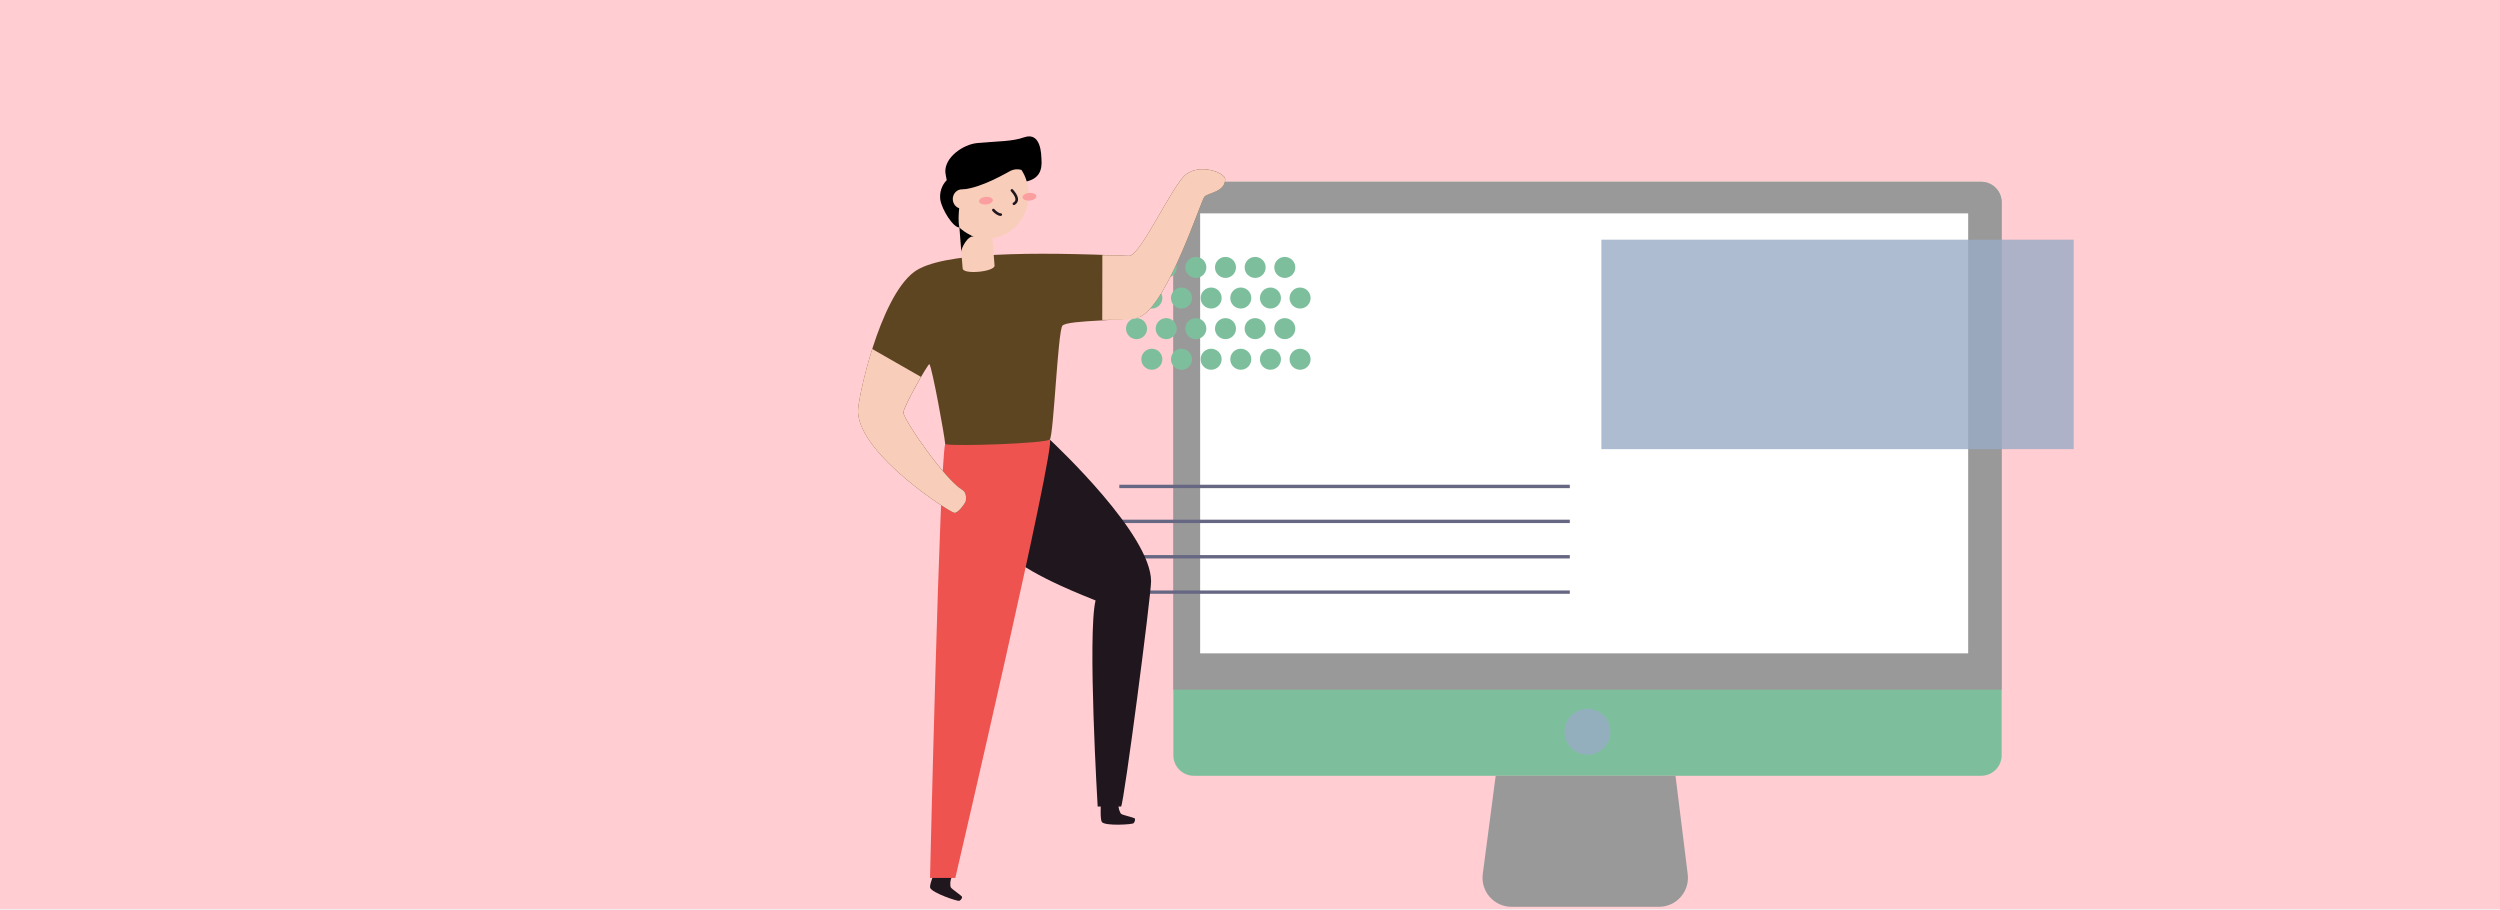
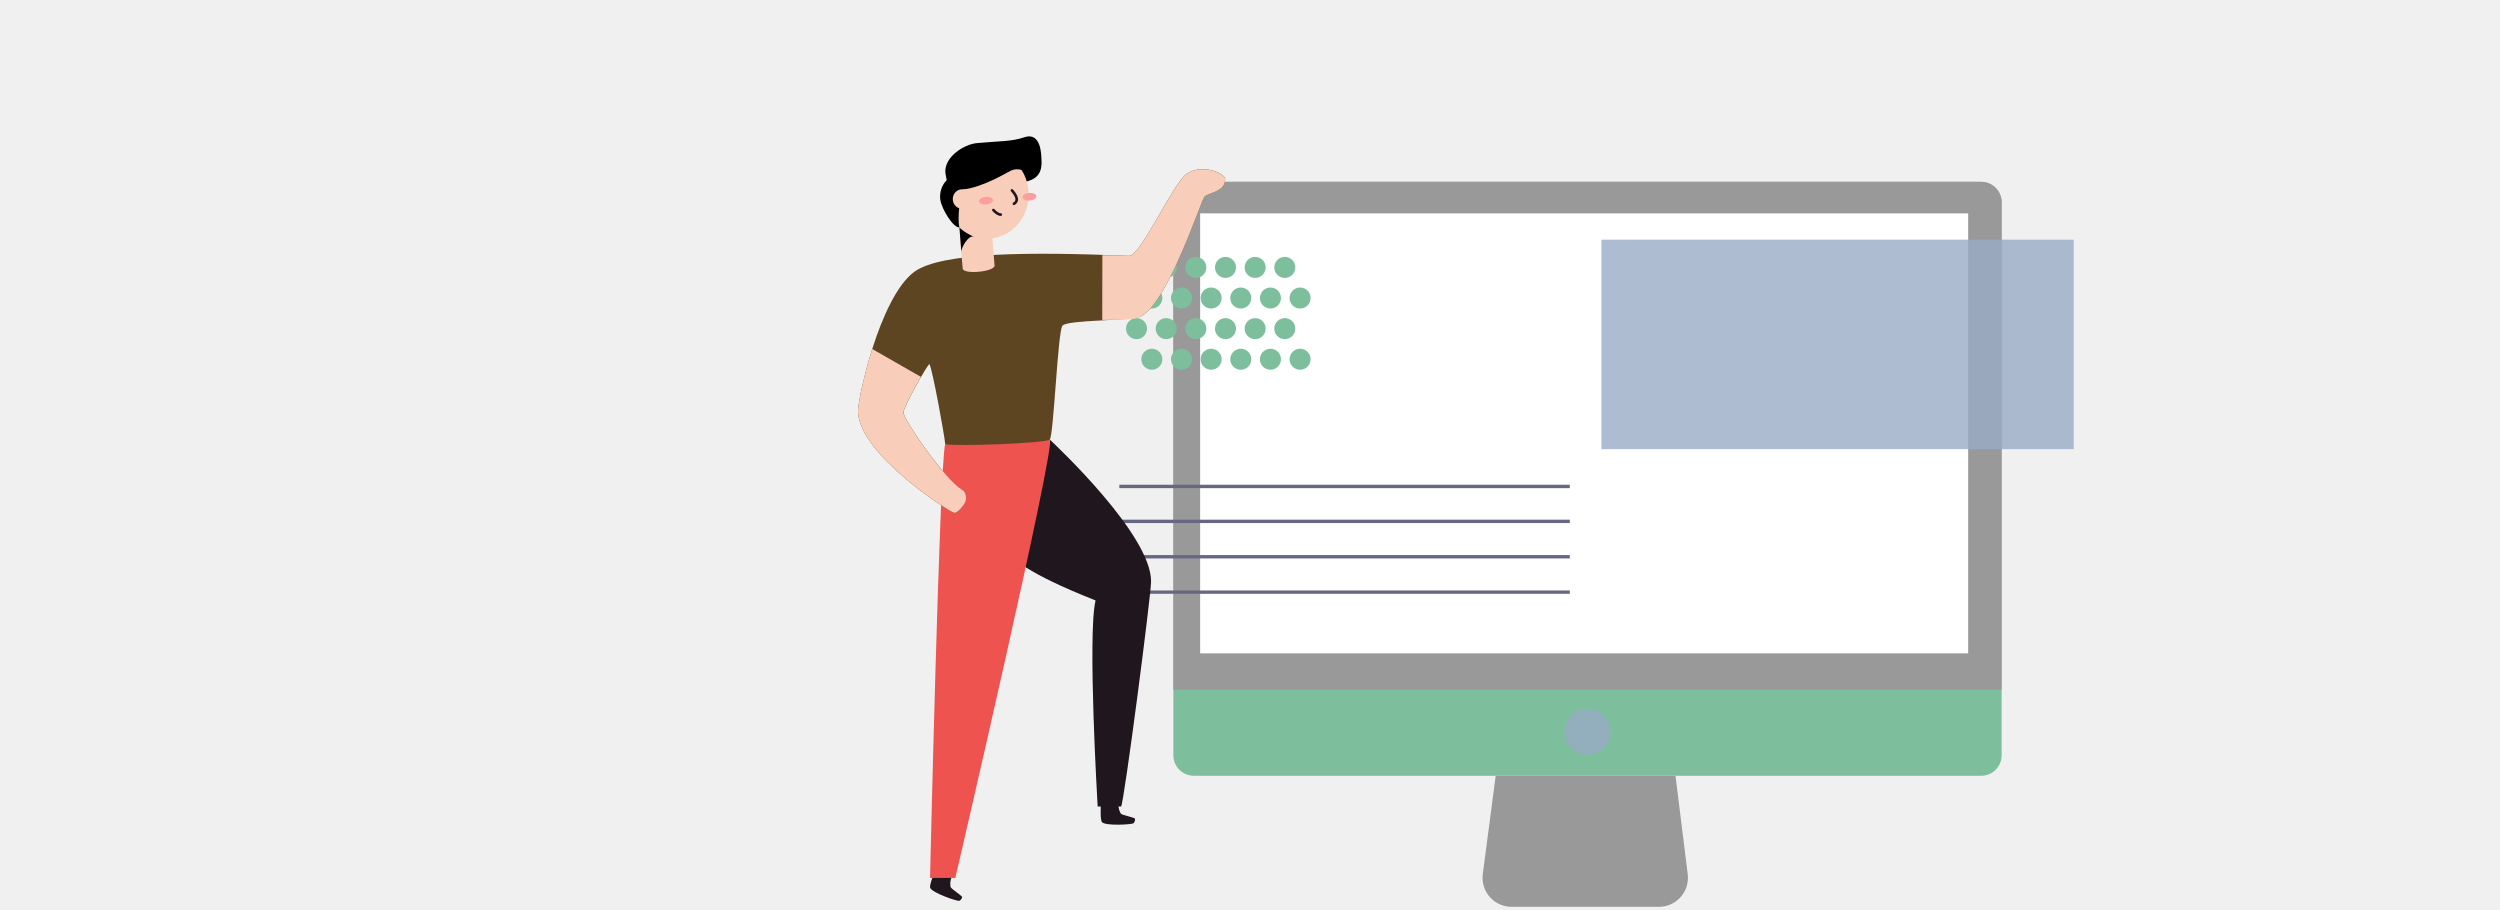
<svg xmlns="http://www.w3.org/2000/svg" width="440" height="160" viewBox="0 0 440 160" fill="none">
-   <rect width="440" height="160" fill="#FFCDD2" />
-   <g clip-path="url(#clip0_7013_221835)">
+   <g clip-path="url(#clip0_8997_281112)">
    <path d="M348.684 32H210.119C208.127 32 206.512 33.615 206.512 35.608V132.93C206.512 134.922 208.127 136.537 210.119 136.537H348.684C350.676 136.537 352.291 134.922 352.291 132.93V35.608C352.291 33.615 350.676 32 348.684 32Z" fill="#7DBF9D" />
    <path d="M210.119 32H348.684C349.641 32 350.558 32.38 351.235 33.057C351.911 33.733 352.291 34.651 352.291 35.608V121.387H206.512V35.608C206.512 34.651 206.892 33.733 207.568 33.057C208.245 32.38 209.162 32 210.119 32Z" fill="#999999" />
    <path d="M346.399 37.555H211.225V114.99H346.399V37.555Z" fill="white" />
-     <path d="M291.975 159.599H266.026C265.3 159.599 264.582 159.444 263.92 159.144C263.259 158.845 262.669 158.407 262.19 157.861C261.711 157.315 261.355 156.674 261.144 155.979C260.933 155.284 260.873 154.552 260.967 153.832L263.24 136.537H294.887L297.039 153.876C297.126 154.593 297.061 155.32 296.847 156.01C296.633 156.7 296.274 157.337 295.796 157.878C295.317 158.419 294.729 158.852 294.07 159.149C293.412 159.446 292.697 159.599 291.975 159.599Z" fill="#999999" />
-     <path opacity="0.8" d="M279.401 132.834C281.633 132.834 283.441 131.025 283.441 128.794C283.441 126.563 281.633 124.754 279.401 124.754C277.17 124.754 275.361 126.563 275.361 128.794C275.361 131.025 277.17 132.834 279.401 132.834Z" fill="#99ABC5" />
-     <path opacity="0.8" d="M365 42.184H281.842V79.049H365V42.184Z" fill="#99ABC5" />
+     <path d="M291.977 159.599H266.028C265.302 159.599 264.584 159.444 263.922 159.144C263.261 158.845 262.671 158.407 262.192 157.861C261.713 157.315 261.357 156.674 261.146 155.979C260.935 155.284 260.875 154.552 260.969 153.832L263.242 136.537H294.889L297.04 153.876C297.128 154.593 297.063 155.32 296.849 156.01C296.635 156.7 296.276 157.337 295.798 157.878C295.319 158.419 294.731 158.852 294.072 159.149C293.413 159.446 292.699 159.599 291.977 159.599Z" fill="#999999" />
+     <path opacity="0.8" d="M279.399 132.834C281.631 132.834 283.44 131.025 283.44 128.794C283.44 126.563 281.631 124.754 279.399 124.754C277.168 124.754 275.359 126.563 275.359 128.794C275.359 131.025 277.168 132.834 279.399 132.834Z" fill="#99ABC5" />
+     <path opacity="0.8" d="M364.998 42.184H281.84V79.049H364.998V42.184Z" fill="#99ABC5" />
    <path d="M197 85.615H276.287" stroke="#666883" stroke-width="0.593" stroke-miterlimit="10" />
    <path d="M197 91.76H276.287" stroke="#666883" stroke-width="0.593" stroke-miterlimit="10" />
    <path d="M197 97.988H276.287" stroke="#666883" stroke-width="0.593" stroke-miterlimit="10" />
    <path d="M197 104.217H276.287" stroke="#666883" stroke-width="0.593" stroke-miterlimit="10" />
    <path d="M200.029 48.918C201.052 48.918 201.881 48.089 201.881 47.066C201.881 46.044 201.052 45.215 200.029 45.215C199.007 45.215 198.178 46.044 198.178 47.066C198.178 48.089 199.007 48.918 200.029 48.918Z" fill="#7DBF9D" />
    <path d="M205.248 48.918C206.271 48.918 207.1 48.089 207.1 47.066C207.1 46.044 206.271 45.215 205.248 45.215C204.226 45.215 203.396 46.044 203.396 47.066C203.396 48.089 204.226 48.918 205.248 48.918Z" fill="#7DBF9D" />
    <path d="M210.467 48.918C211.49 48.918 212.319 48.089 212.319 47.066C212.319 46.044 211.49 45.215 210.467 45.215C209.444 45.215 208.615 46.044 208.615 47.066C208.615 48.089 209.444 48.918 210.467 48.918Z" fill="#7DBF9D" />
    <path d="M215.686 48.918C216.708 48.918 217.537 48.089 217.537 47.066C217.537 46.044 216.708 45.215 215.686 45.215C214.663 45.215 213.834 46.044 213.834 47.066C213.834 48.089 214.663 48.918 215.686 48.918Z" fill="#7DBF9D" />
    <path d="M220.904 48.918C221.927 48.918 222.756 48.089 222.756 47.066C222.756 46.044 221.927 45.215 220.904 45.215C219.882 45.215 219.053 46.044 219.053 47.066C219.053 48.089 219.882 48.918 220.904 48.918Z" fill="#7DBF9D" />
    <path d="M226.123 48.918C227.146 48.918 227.975 48.089 227.975 47.066C227.975 46.044 227.146 45.215 226.123 45.215C225.101 45.215 224.271 46.044 224.271 47.066C224.271 48.089 225.101 48.918 226.123 48.918Z" fill="#7DBF9D" />
    <path d="M200.029 59.692C201.052 59.692 201.881 58.863 201.881 57.84C201.881 56.817 201.052 55.988 200.029 55.988C199.007 55.988 198.178 56.817 198.178 57.84C198.178 58.863 199.007 59.692 200.029 59.692Z" fill="#7DBF9D" />
    <path d="M205.248 59.692C206.271 59.692 207.1 58.863 207.1 57.84C207.1 56.817 206.271 55.988 205.248 55.988C204.226 55.988 203.396 56.817 203.396 57.84C203.396 58.863 204.226 59.692 205.248 59.692Z" fill="#7DBF9D" />
    <path d="M210.467 59.692C211.49 59.692 212.319 58.863 212.319 57.84C212.319 56.817 211.49 55.988 210.467 55.988C209.444 55.988 208.615 56.817 208.615 57.84C208.615 58.863 209.444 59.692 210.467 59.692Z" fill="#7DBF9D" />
    <path d="M215.686 59.692C216.708 59.692 217.537 58.863 217.537 57.84C217.537 56.817 216.708 55.988 215.686 55.988C214.663 55.988 213.834 56.817 213.834 57.84C213.834 58.863 214.663 59.692 215.686 59.692Z" fill="#7DBF9D" />
    <path d="M220.904 59.692C221.927 59.692 222.756 58.863 222.756 57.84C222.756 56.817 221.927 55.988 220.904 55.988C219.882 55.988 219.053 56.817 219.053 57.84C219.053 58.863 219.882 59.692 220.904 59.692Z" fill="#7DBF9D" />
    <path d="M226.123 59.692C227.146 59.692 227.975 58.863 227.975 57.84C227.975 56.817 227.146 55.988 226.123 55.988C225.101 55.988 224.271 56.817 224.271 57.84C224.271 58.863 225.101 59.692 226.123 59.692Z" fill="#7DBF9D" />
    <path d="M202.723 54.305C203.745 54.305 204.575 53.476 204.575 52.453C204.575 51.431 203.745 50.602 202.723 50.602C201.7 50.602 200.871 51.431 200.871 52.453C200.871 53.476 201.7 54.305 202.723 54.305Z" fill="#7DBF9D" />
    <path d="M207.942 54.305C208.964 54.305 209.793 53.476 209.793 52.453C209.793 51.431 208.964 50.602 207.942 50.602C206.919 50.602 206.09 51.431 206.09 52.453C206.09 53.476 206.919 54.305 207.942 54.305Z" fill="#7DBF9D" />
    <path d="M213.16 54.305C214.183 54.305 215.012 53.476 215.012 52.453C215.012 51.431 214.183 50.602 213.16 50.602C212.138 50.602 211.309 51.431 211.309 52.453C211.309 53.476 212.138 54.305 213.16 54.305Z" fill="#7DBF9D" />
    <path d="M218.379 54.305C219.402 54.305 220.231 53.476 220.231 52.453C220.231 51.431 219.402 50.602 218.379 50.602C217.356 50.602 216.527 51.431 216.527 52.453C216.527 53.476 217.356 54.305 218.379 54.305Z" fill="#7DBF9D" />
    <path d="M223.598 54.305C224.62 54.305 225.45 53.476 225.45 52.453C225.45 51.431 224.62 50.602 223.598 50.602C222.575 50.602 221.746 51.431 221.746 52.453C221.746 53.476 222.575 54.305 223.598 54.305Z" fill="#7DBF9D" />
    <path d="M228.815 54.305C229.837 54.305 230.666 53.476 230.666 52.453C230.666 51.431 229.837 50.602 228.815 50.602C227.792 50.602 226.963 51.431 226.963 52.453C226.963 53.476 227.792 54.305 228.815 54.305Z" fill="#7DBF9D" />
    <path d="M202.723 65.078C203.745 65.078 204.575 64.249 204.575 63.227C204.575 62.204 203.745 61.375 202.723 61.375C201.7 61.375 200.871 62.204 200.871 63.227C200.871 64.249 201.7 65.078 202.723 65.078Z" fill="#7DBF9D" />
    <path d="M207.942 65.078C208.964 65.078 209.793 64.249 209.793 63.227C209.793 62.204 208.964 61.375 207.942 61.375C206.919 61.375 206.09 62.204 206.09 63.227C206.09 64.249 206.919 65.078 207.942 65.078Z" fill="#7DBF9D" />
    <path d="M213.16 65.078C214.183 65.078 215.012 64.249 215.012 63.227C215.012 62.204 214.183 61.375 213.16 61.375C212.138 61.375 211.309 62.204 211.309 63.227C211.309 64.249 212.138 65.078 213.16 65.078Z" fill="#7DBF9D" />
    <path d="M218.379 65.078C219.402 65.078 220.231 64.249 220.231 63.227C220.231 62.204 219.402 61.375 218.379 61.375C217.356 61.375 216.527 62.204 216.527 63.227C216.527 64.249 217.356 65.078 218.379 65.078Z" fill="#7DBF9D" />
    <path d="M223.598 65.078C224.62 65.078 225.45 64.249 225.45 63.227C225.45 62.204 224.62 61.375 223.598 61.375C222.575 61.375 221.746 62.204 221.746 63.227C221.746 64.249 222.575 65.078 223.598 65.078Z" fill="#7DBF9D" />
    <path d="M228.815 65.078C229.837 65.078 230.666 64.249 230.666 63.227C230.666 62.204 229.837 61.375 228.815 61.375C227.792 61.375 226.963 62.204 226.963 63.227C226.963 64.249 227.792 65.078 228.815 65.078Z" fill="#7DBF9D" />
  </g>
  <path d="M164.607 153.186C164.467 153.561 163.541 155.739 163.705 156.238C164.003 157.141 168.553 158.674 168.843 158.542C169.133 158.411 169.429 157.994 169.291 157.791C169.154 157.588 167.531 156.477 167.357 156.203C167.184 155.928 167.199 154.859 167.513 154.409" fill="#1F161E" />
  <path d="M184.763 77.361C185.914 78.458 202.59 94.092 202.59 102.307C202.59 104.792 197.846 141.213 197.312 141.954H193.19C193.19 141.954 191.376 111.61 192.82 105.681C191.749 105.201 181.932 101.583 177.577 97.704C173.221 93.826 176.337 78.903 184.763 77.361Z" fill="#1F161E" />
  <path d="M184.761 77.361C186.058 77.603 168.137 154.516 168.137 154.516H163.686C163.686 154.516 165.376 81.719 166.345 78.176C170.962 76.706 181.275 76.706 184.761 77.361Z" fill="#EF5350" />
  <path d="M160.879 47.864C165.628 44.32 181.877 44.32 198.712 45.031C200.703 45.116 206.351 32.466 208.76 30.667C211.412 28.686 215.637 30.475 215.637 31.528C215.637 33.826 212.625 33.881 211.987 34.624C211.349 35.368 205.651 53.064 200.84 55.67C199.285 56.515 187.78 56.235 186.976 57.335C186.172 58.434 185.436 76.68 184.765 77.357C184.093 78.034 168.189 78.597 166.359 78.18C166.258 76.762 164.117 65.001 163.58 64.079C163.284 64.052 159.004 71.644 159.007 72.601C159.007 73.863 166.33 84.433 169.4 86.243C170.196 86.71 170.079 88.037 169.934 88.361C169.789 88.685 168.692 90.281 168.008 90.281C167.323 90.281 151.362 80.141 151.002 72.499C150.906 70.434 154.758 52.444 160.879 47.864Z" fill="#5E4521" />
  <path d="M193.742 141.49C193.742 141.893 193.613 144.28 193.937 144.683C194.52 145.41 199.285 145.119 199.51 144.886C199.736 144.653 199.876 144.156 199.676 144.014C199.477 143.871 197.587 143.446 197.343 143.257C197.1 143.067 196.742 142.061 196.879 141.523" fill="#1F161E" />
  <path d="M175.041 46.733C175.13 47.814 169.52 48.401 169.426 47.241L168.846 40.016L174.461 39.512L175.041 46.733Z" fill="#F8CDBA" />
  <path d="M169.192 44.331C169.14 43.69 170.351 41.35 171.45 41.627C170.091 41.251 169.301 39.627 168.857 40.017L169.192 44.331Z" fill="black" />
  <path d="M173.719 42.005C177.762 42.005 181.04 38.537 181.04 34.259C181.04 29.982 177.762 26.514 173.719 26.514C169.676 26.514 166.398 29.982 166.398 34.259C166.398 38.537 169.676 42.005 173.719 42.005Z" fill="#F8CDBA" />
  <path d="M181.235 35.298C181.907 35.237 182.427 34.888 182.397 34.519C182.367 34.149 181.799 33.898 181.127 33.959C180.455 34.019 179.934 34.368 179.964 34.738C179.994 35.108 180.563 35.358 181.235 35.298Z" fill="#FA9E9F" />
  <path d="M173.58 35.989C174.252 35.929 174.773 35.58 174.743 35.21C174.713 34.84 174.144 34.59 173.472 34.65C172.801 34.711 172.28 35.059 172.31 35.429C172.34 35.799 172.908 36.05 173.58 35.989Z" fill="#FA9E9F" />
  <path d="M178.098 33.508C178.357 33.831 179.638 35.167 178.45 35.864" stroke="#1F161E" stroke-width="0.466" stroke-miterlimit="10" stroke-linecap="round" />
  <path d="M176.132 37.77C175.767 37.79 175.165 37.373 174.836 36.967" stroke="#1F161E" stroke-width="0.466" stroke-miterlimit="10" stroke-linecap="round" />
  <path d="M166.386 30.389C166.171 27.709 169.541 25.397 171.998 25.178C175.908 24.824 178.098 24.917 180.242 24.168C183.311 23.099 183.254 27.46 183.296 27.956C183.462 30.043 182.847 31.404 180.703 31.93C180.498 31.209 180.185 30.527 179.778 29.909C179.154 29.716 178.485 29.764 177.891 30.043C177.354 30.298 172.911 33.022 169.486 33.335C169.084 34.05 168.416 38.294 168.854 40.019C167.853 40.17 165.727 36.884 165.484 35.082C165.411 34.464 165.477 33.837 165.675 33.252C165.873 32.666 166.198 32.137 166.624 31.708C166.557 31.33 166.404 30.6 166.386 30.389Z" fill="black" />
  <path d="M169.302 36.732C170.192 36.732 170.914 35.968 170.914 35.026C170.914 34.084 170.192 33.32 169.302 33.32C168.411 33.32 167.689 34.084 167.689 35.026C167.689 35.968 168.411 36.732 169.302 36.732Z" fill="#F8CDBA" />
  <path d="M169.386 86.24C166.317 84.43 158.996 73.859 158.994 72.597C158.994 71.983 160.749 68.645 162.089 66.333L153.513 61.426C151.859 66.637 150.955 71.486 151.004 72.498C151.362 80.14 167.31 90.263 167.994 90.263C168.679 90.263 169.775 88.681 169.92 88.343C170.066 88.006 170.185 86.706 169.386 86.24Z" fill="#F8CDBA" />
-   <path d="M208.76 30.676C206.351 32.476 200.703 45.12 198.701 45.04C195.313 44.898 197.265 44.969 194.014 44.909L193.996 56.31C197.768 56.31 199.754 56.258 200.827 55.68C205.641 53.074 211.342 35.383 211.974 34.634C212.607 33.885 215.624 33.836 215.624 31.538C215.637 30.484 211.404 28.696 208.76 30.676Z" fill="#F8CDBA" />
+   <path d="M208.76 30.676C206.351 32.476 200.703 45.12 198.701 45.04C195.313 44.898 197.265 44.969 194.014 44.909L193.996 56.31C197.768 56.31 199.754 56.258 200.827 55.679C205.641 53.074 211.342 35.383 211.974 34.634C212.607 33.885 215.624 33.836 215.624 31.538C215.637 30.484 211.404 28.696 208.76 30.676Z" fill="#F8CDBA" />
  <defs>
-     <clipPath id="clip0_7013_221835">
+     <clipPath id="clip0_8997_281112">
      <rect width="168" height="127.599" fill="white" transform="translate(197 32)" />
    </clipPath>
  </defs>
</svg>
